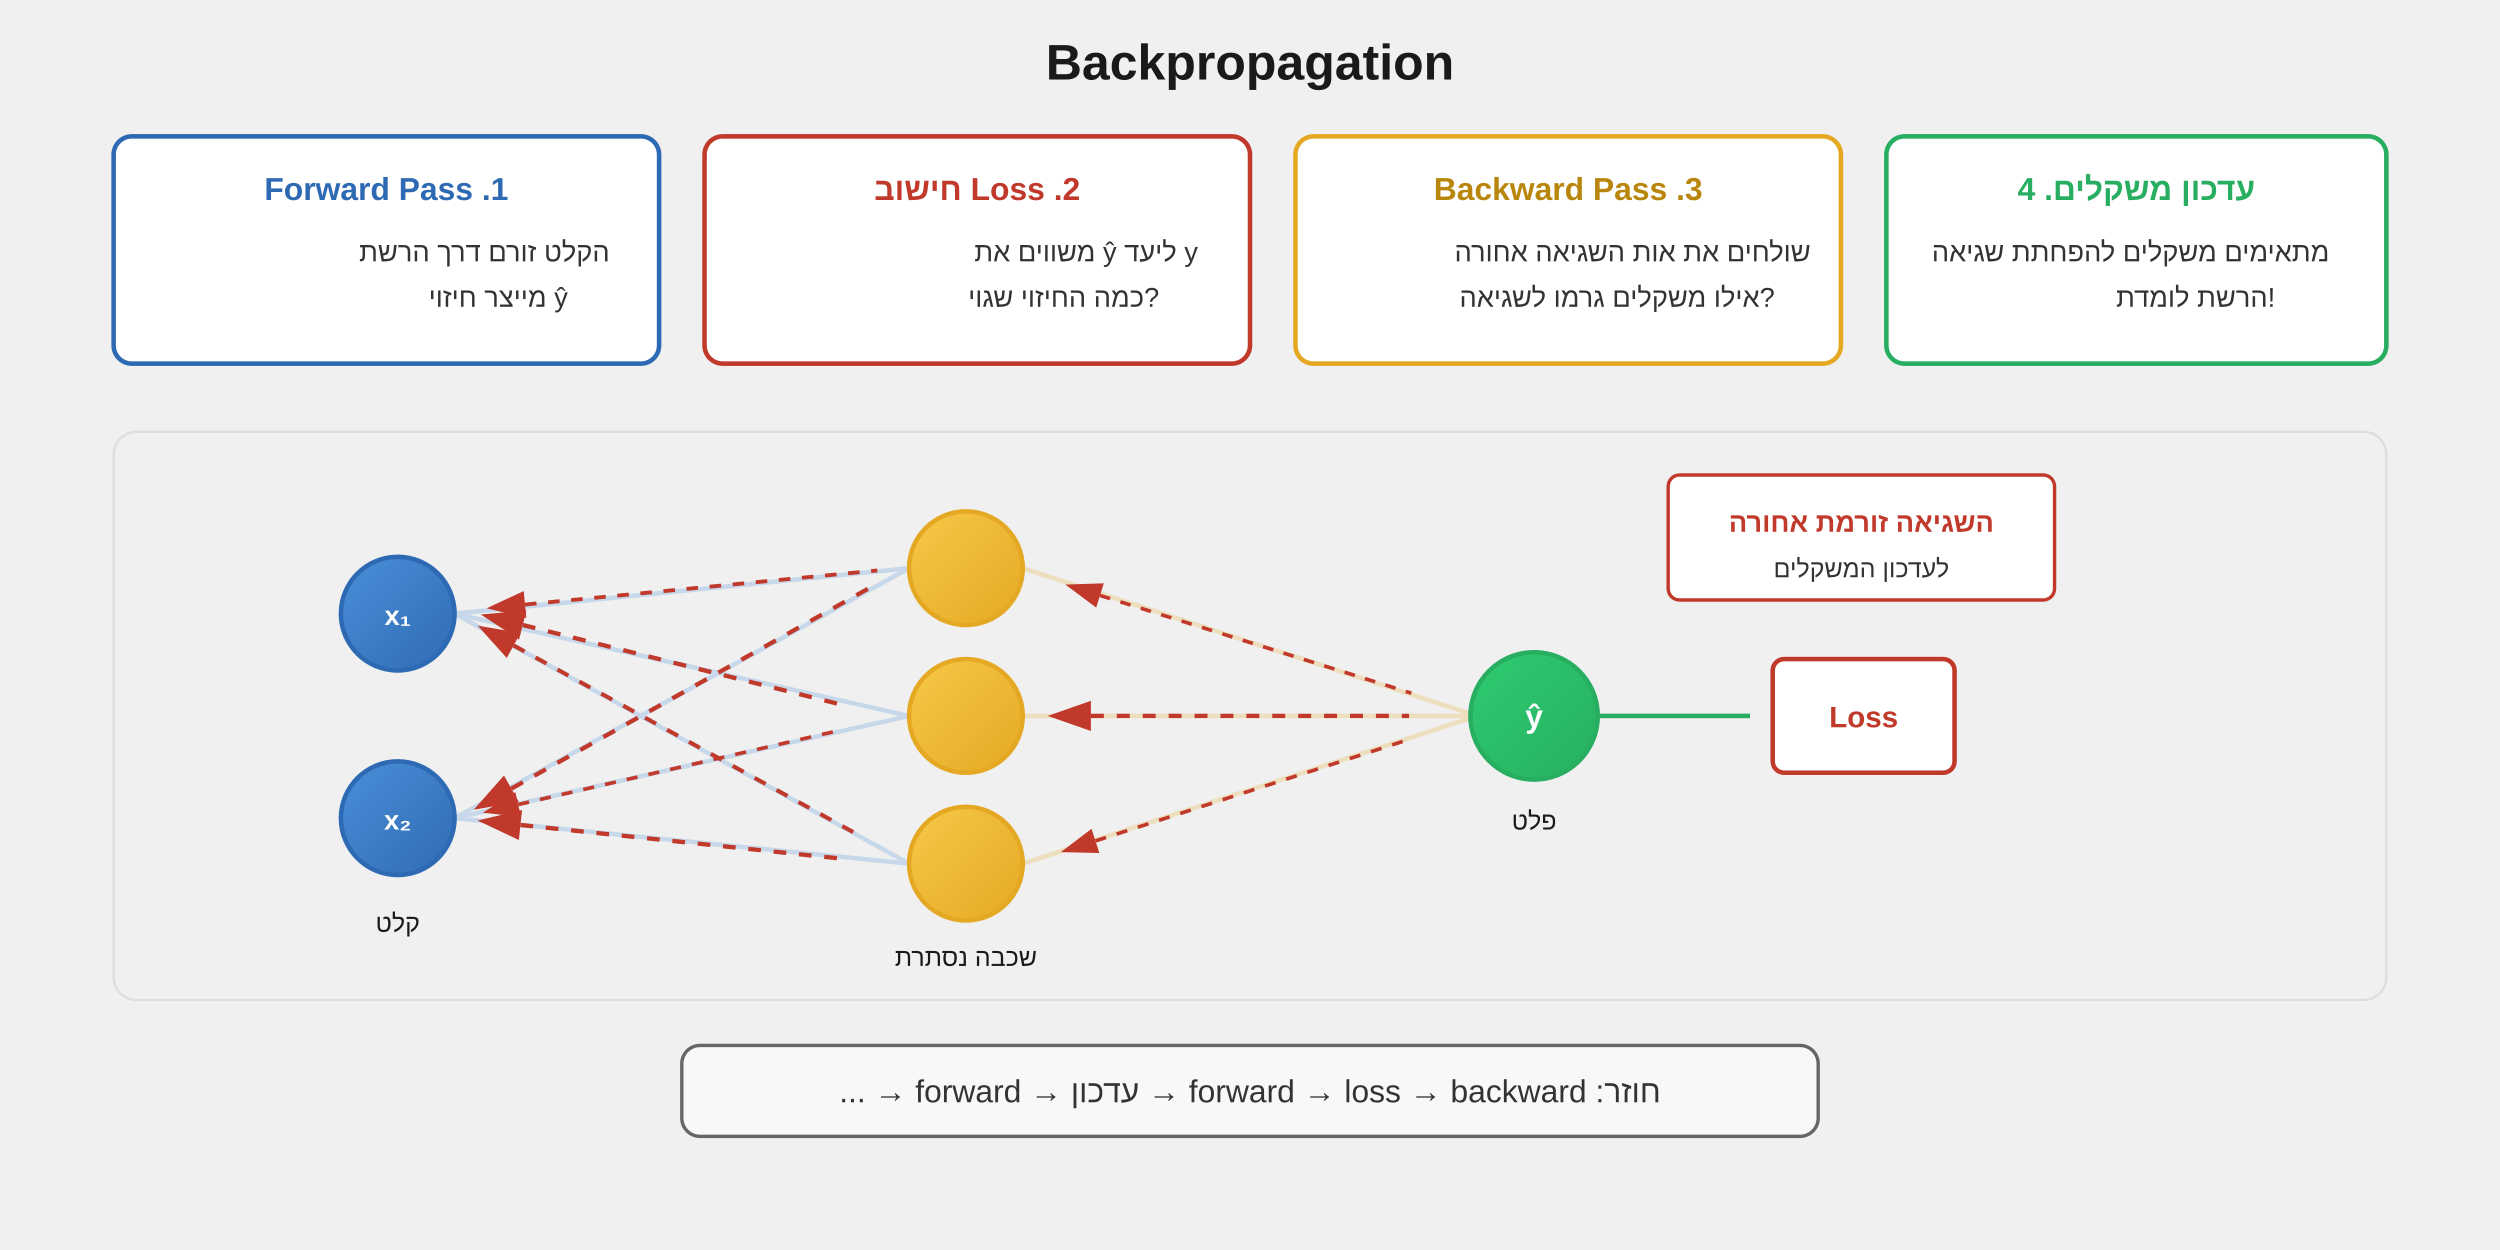
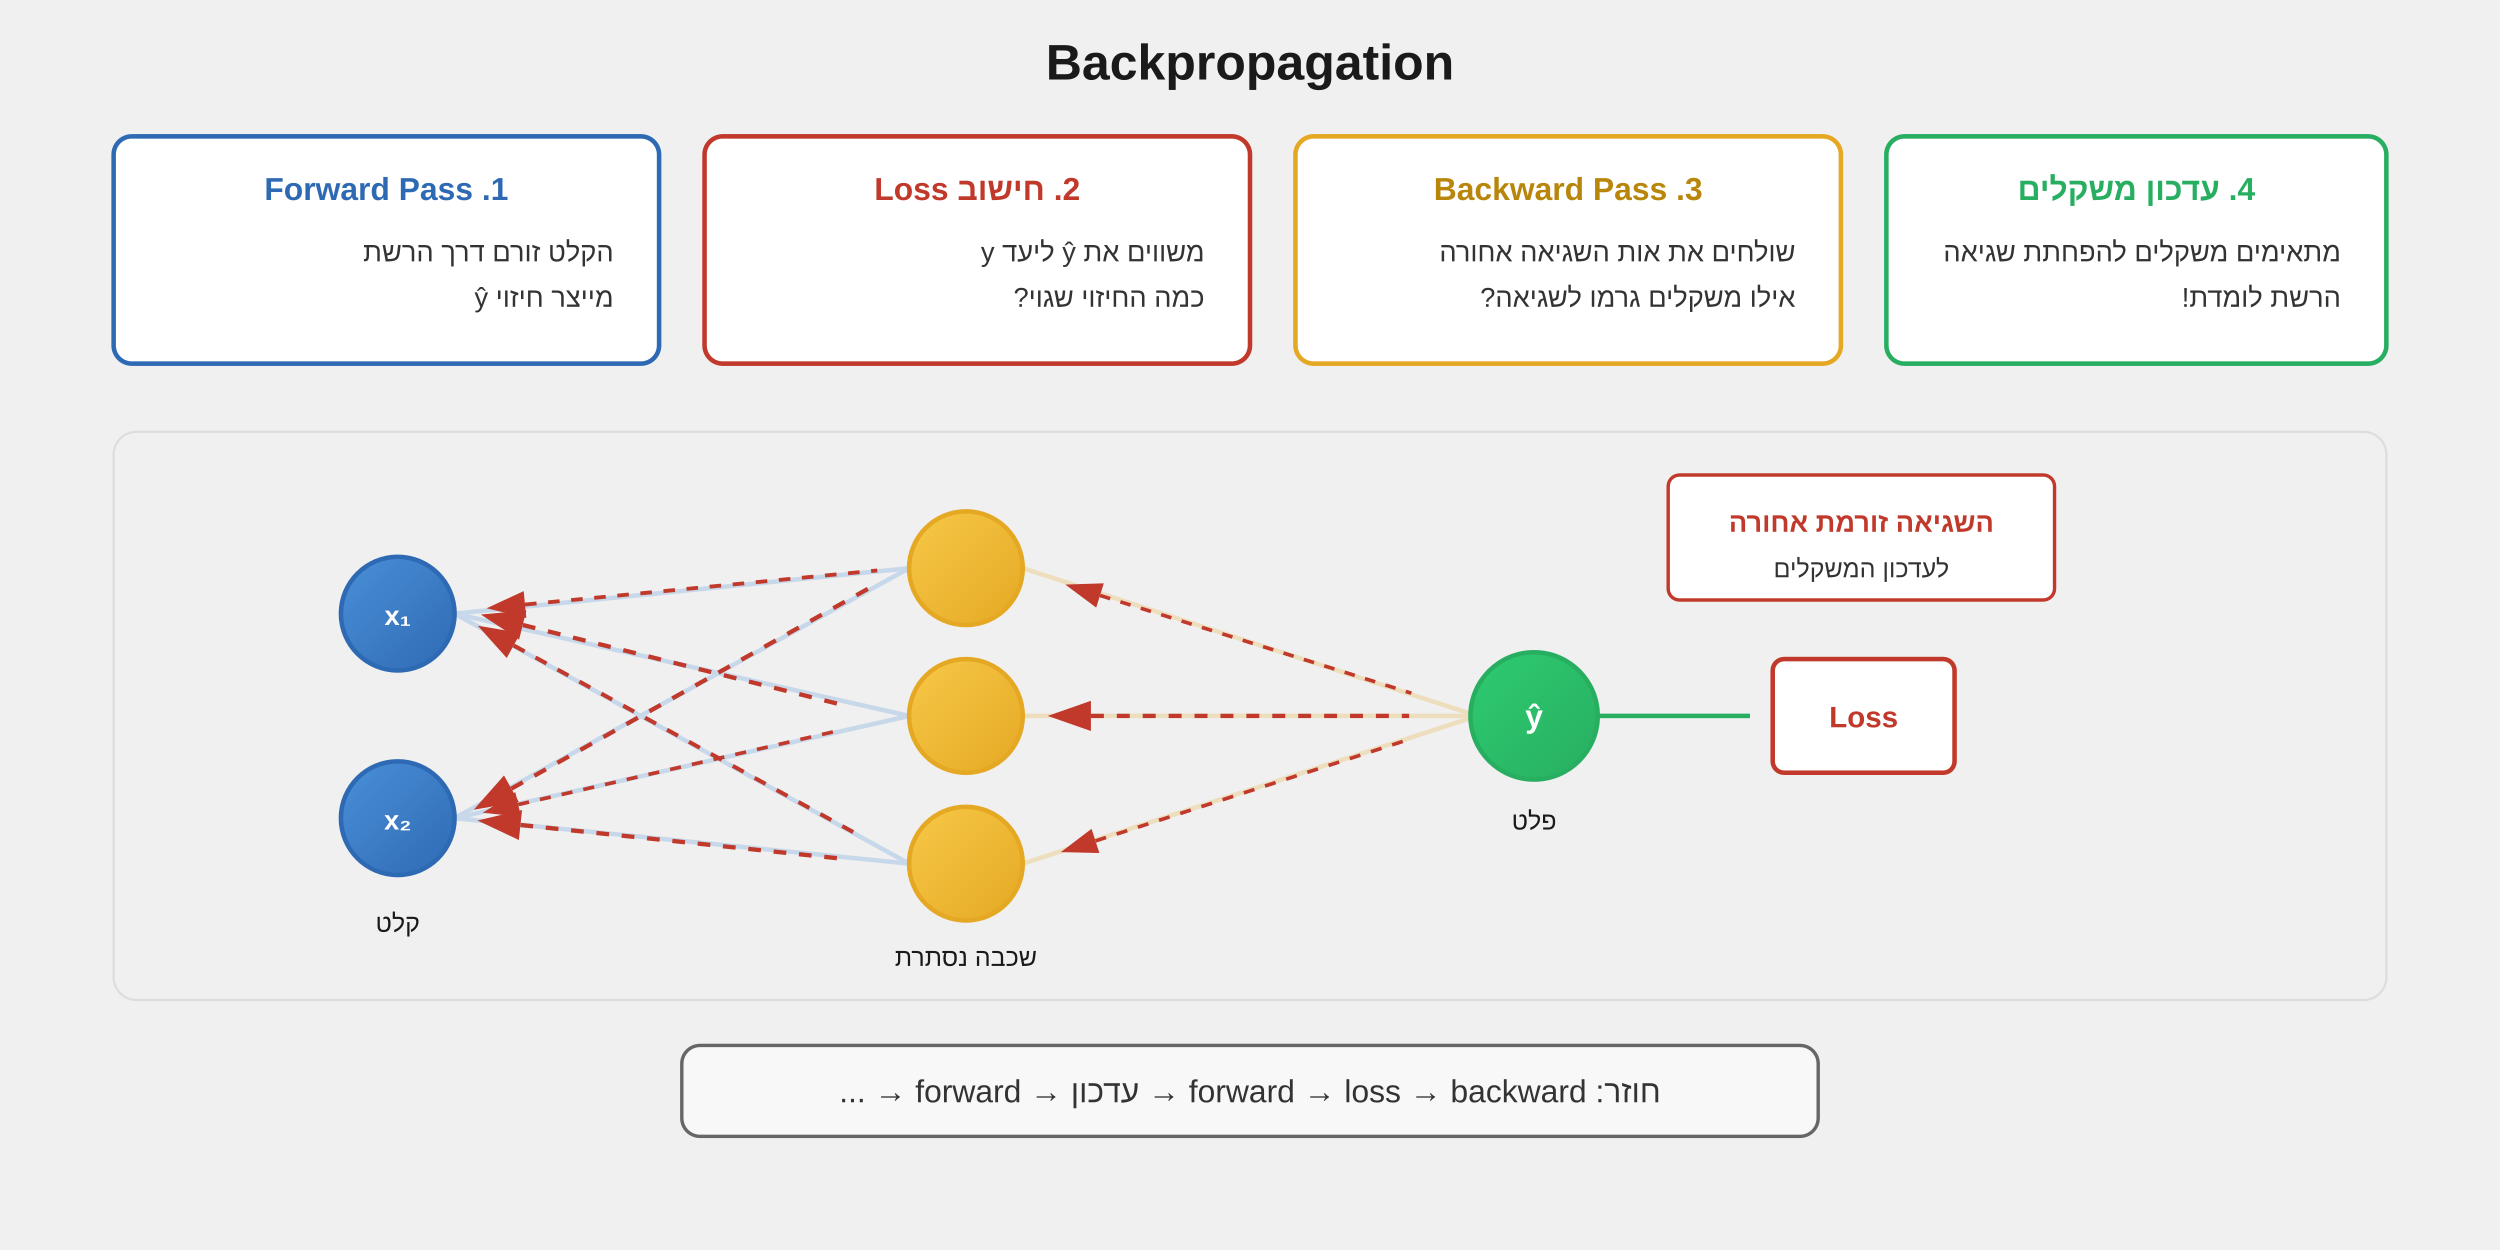
- <svg xmlns="http://www.w3.org/2000/svg" xmlns:xlink="http://www.w3.org/1999/xlink" width="1100" height="550" viewBox="0 0 1100 550">
+ <svg xmlns="http://www.w3.org/2000/svg" xmlns:xlink="http://www.w3.org/1999/xlink" width="1100" height="550" viewBox="0 0 1100 550" direction="rtl">
  <defs>
    <linearGradient id="inputG" x1="0%" y1="0%" x2="100%" y2="100%">
      <stop offset="0%" style="stop-color:#4A90D9" />
      <stop offset="100%" style="stop-color:#2E6AB3" />
    </linearGradient>
    <linearGradient id="hiddenG" x1="0%" y1="0%" x2="100%" y2="100%">
      <stop offset="0%" style="stop-color:#F7C948" />
      <stop offset="100%" style="stop-color:#E5A823" />
    </linearGradient>
    <linearGradient id="outputG" x1="646" y1="96" x2="704" y2="154" gradientUnits="userSpaceOnUse" gradientTransform="translate(0,190)">
      <stop offset="0%" style="stop-color:#2ECC71" />
      <stop offset="100%" style="stop-color:#27AE60" />
    </linearGradient>
    <marker id="arrowBack" markerWidth="10" markerHeight="7" refX="10" refY="3.5" orient="auto">
      <polygon points="0 3.5, 10 0, 10 7" fill="#C0392B" />
    </marker>
    <linearGradient id="linearGradient45" xlink:href="#inputG" x1="149" y1="54" x2="201" y2="106" gradientUnits="userSpaceOnUse" gradientTransform="translate(0,190)" />
    <linearGradient id="linearGradient46" xlink:href="#inputG" x1="149" y1="144" x2="201" y2="196" gradientUnits="userSpaceOnUse" gradientTransform="translate(0,190)" />
    <linearGradient id="linearGradient47" xlink:href="#hiddenG" x1="399" y1="34" x2="451" y2="86" gradientUnits="userSpaceOnUse" gradientTransform="translate(0,190)" />
    <linearGradient id="linearGradient48" xlink:href="#hiddenG" x1="399" y1="99" x2="451" y2="151" gradientUnits="userSpaceOnUse" gradientTransform="translate(0,190)" />
    <linearGradient id="linearGradient49" xlink:href="#hiddenG" x1="399" y1="164" x2="451" y2="216" gradientUnits="userSpaceOnUse" gradientTransform="translate(0,190)" />
  </defs>
-   <text x="550" y="35" text-anchor="middle" font-family="Arial, sans-serif" font-size="22" font-weight="bold" fill="var(--color-text, #1a1a1a)">Backpropagation</text>
+   <text x="550" y="35" text-anchor="middle" direction="ltr" font-family="Arial, sans-serif" font-size="22" font-weight="bold" fill="var(--color-text, #1a1a1a)">Backpropagation</text>
  <rect x="50" y="60" width="240" height="100" fill="var(--color-surface, #ffffff)" stroke="#2e6ab3" stroke-width="2" rx="8" />
-   <text x="170" y="88" text-anchor="middle" font-family="Arial, sans-serif" font-size="14px" font-weight="bold" fill="#2e6ab3">Forward Pass .1</text>
-   <text x="158" y="115" font-family="Arial, sans-serif" font-size="12px" fill="var(--color-text, #333333)">הקלט זורם דרך הרשת</text>
-   <text x="188.621" y="135" font-family="Arial, sans-serif" font-size="12px" fill="var(--color-text, #333333)">מייצר חיזוי ŷ</text>
+   <text x="170" y="88" text-anchor="middle" direction="rtl" font-family="Arial, sans-serif" font-size="14px" font-weight="bold" fill="#2e6ab3">1. Forward Pass</text>
+   <text x="270" y="115" text-anchor="start" direction="rtl" font-family="Arial, sans-serif" font-size="12px" fill="var(--color-text, #333333)">הקלט זורם דרך הרשת</text>
+   <text x="270" y="135" text-anchor="start" direction="rtl" font-family="Arial, sans-serif" font-size="12px" fill="var(--color-text, #333333)">מייצר חיזוי ŷ</text>
  <rect x="310" y="60" width="240" height="100" fill="var(--color-surface, #ffffff)" stroke="#c0392b" stroke-width="2" rx="8" />
-   <text x="430" y="88" text-anchor="middle" font-family="Arial, sans-serif" font-size="14px" font-weight="bold" fill="#c0392b">חישוב Loss .2</text>
-   <text x="428.684" y="115" font-family="Arial, sans-serif" font-size="12px" fill="var(--color-text, #333333)">משווים את ŷ ליעד y</text>
-   <text x="426" y="135" font-family="Arial, sans-serif" font-size="12px" fill="var(--color-text, #333333)">כמה החיזוי שגוי?</text>
+   <text x="430" y="88" text-anchor="middle" direction="rtl" font-family="Arial, sans-serif" font-size="14px" font-weight="bold" fill="#c0392b">2. חישוב Loss</text>
+   <text x="530" y="115" text-anchor="start" direction="rtl" font-family="Arial, sans-serif" font-size="12px" fill="var(--color-text, #333333)">משווים את ŷ ליעד y</text>
+   <text x="530" y="135" text-anchor="start" direction="rtl" font-family="Arial, sans-serif" font-size="12px" fill="var(--color-text, #333333)">כמה החיזוי שגוי?</text>
  <rect x="570" y="60" width="240" height="100" fill="var(--color-surface, #ffffff)" stroke="#e5a823" stroke-width="2" rx="8" />
-   <text x="690" y="88" text-anchor="middle" font-family="Arial, sans-serif" font-size="14px" font-weight="bold" fill="#b8860b">Backward Pass .3</text>
-   <text x="640" y="115" font-family="Arial, sans-serif" font-size="12px" fill="var(--color-text, #333333)">שולחים את אות השגיאה אחורה</text>
-   <text x="642.174" y="135" font-family="Arial, sans-serif" font-size="12px" fill="var(--color-text, #333333)">אילו משקלים גרמו לשגיאה?</text>
+   <text x="690" y="88" text-anchor="middle" direction="rtl" font-family="Arial, sans-serif" font-size="14px" font-weight="bold" fill="#b8860b">3. Backward Pass</text>
+   <text x="790" y="115" text-anchor="start" direction="rtl" font-family="Arial, sans-serif" font-size="12px" fill="var(--color-text, #333333)">שולחים את אות השגיאה אחורה</text>
+   <text x="790" y="135" text-anchor="start" direction="rtl" font-family="Arial, sans-serif" font-size="12px" fill="var(--color-text, #333333)">אילו משקלים גרמו לשגיאה?</text>
  <rect x="830" y="60" width="220" height="100" fill="var(--color-surface, #ffffff)" stroke="#27ae60" stroke-width="2" rx="8" />
-   <text x="940" y="88" text-anchor="middle" font-family="Arial, sans-serif" font-size="14px" font-weight="bold" fill="#27ae60">עדכון משקלים. 4 </text>
-   <text x="850" y="115" font-family="Arial, sans-serif" font-size="12px" fill="var(--color-text, #333333)">מתאימים משקלים להפחתת שגיאה</text>
-   <text x="931.064" y="135" font-family="Arial, sans-serif" font-size="12px" fill="var(--color-text, #333333)">הרשת לומדת!</text>
+   <text x="940" y="88" text-anchor="middle" direction="rtl" font-family="Arial, sans-serif" font-size="14px" font-weight="bold" fill="#27ae60">4. עדכון משקלים</text>
+   <text x="1030" y="115" text-anchor="start" direction="rtl" font-family="Arial, sans-serif" font-size="12px" fill="var(--color-text, #333333)">מתאימים משקלים להפחתת שגיאה</text>
+   <text x="1030" y="135" text-anchor="start" direction="rtl" font-family="Arial, sans-serif" font-size="12px" fill="var(--color-text, #333333)">הרשת לומדת!</text>
  <rect x="50" y="190" width="1000" height="250" fill="none" stroke="var(--color-border, #dddddd)" rx="10" />
  <g opacity="0.25" transform="translate(0,190)">
    <line x1="200" y1="80" x2="400" y2="60" stroke="#4a90d9" stroke-width="2" />
    <line x1="200" y1="80" x2="400" y2="125" stroke="#4a90d9" stroke-width="2" />
    <line x1="200" y1="80" x2="400" y2="190" stroke="#4a90d9" stroke-width="2" />
    <line x1="200" y1="170" x2="400" y2="60" stroke="#4a90d9" stroke-width="2" />
    <line x1="200" y1="170" x2="400" y2="125" stroke="#4a90d9" stroke-width="2" />
    <line x1="200" y1="170" x2="400" y2="190" stroke="#4a90d9" stroke-width="2" />
    <line x1="450" y1="60" x2="650" y2="125" stroke="#e5a823" stroke-width="2" />
    <line x1="450" y1="125" x2="650" y2="125" stroke="#e5a823" stroke-width="2" />
    <line x1="450" y1="190" x2="650" y2="125" stroke="#e5a823" stroke-width="2" />
  </g>
  <line x1="484" y1="262" x2="621" y2="305" stroke="#c0392b" stroke-width="1.6" stroke-dasharray="4.7,4.7" marker-start="url(#arrowBack)" />
  <line x1="480" y1="315" x2="620" y2="315" stroke="#c0392b" stroke-width="1.9" stroke-dasharray="5.7,5.7" marker-start="url(#arrowBack)" />
  <line x1="482" y1="370" x2="621" y2="325" stroke="#c0392b" stroke-width="1.6" stroke-dasharray="4.9,4.9" marker-start="url(#arrowBack)" />
  <line x1="231" y1="266" x2="386" y2="251" stroke="#c0392b" stroke-width="1.7" stroke-dasharray="5.1,5.1" marker-start="url(#arrowBack)" />
  <line x1="230" y1="275" x2="370" y2="310" stroke="#c0392b" stroke-width="1.9" stroke-dasharray="5.7,5.7" marker-start="url(#arrowBack)" />
  <line x1="225" y1="347" x2="382" y2="259" stroke="#c0392b" stroke-width="1.9" stroke-dasharray="5.8,5.8" marker-start="url(#arrowBack)" />
  <line x1="228" y1="354" x2="371" y2="321" stroke="#c0392b" stroke-width="1.6" stroke-dasharray="4.9,4.9" marker-start="url(#arrowBack)" />
  <line x1="226" y1="284" x2="377" y2="367" stroke="#c0392b" stroke-width="1.8" stroke-dasharray="5.5,5.5" marker-start="url(#arrowBack)" />
  <line x1="229" y1="363" x2="372" y2="378" stroke="#c0392b" stroke-width="1.9" stroke-dasharray="5.6,5.6" marker-start="url(#arrowBack)" />
  <circle cx="175" cy="270" r="25" fill="url(#linearGradient45)" stroke="#2e6ab3" stroke-width="2" />
-   <text x="175" y="275" text-anchor="middle" font-family="Arial, sans-serif" font-size="12px" font-weight="bold" fill="#ffffff">x₁</text>
+   <text x="175" y="275" text-anchor="middle" direction="ltr" font-family="Arial, sans-serif" font-size="12px" font-weight="bold" fill="#ffffff">x₁</text>
  <circle cx="175" cy="360" r="25" fill="url(#linearGradient46)" stroke="#2e6ab3" stroke-width="2" />
-   <text x="175" y="365" text-anchor="middle" font-family="Arial, sans-serif" font-size="12px" font-weight="bold" fill="#ffffff">x₂</text>
-   <text x="175" y="410" text-anchor="middle" font-family="Arial, sans-serif" font-size="11px" fill="var(--color-text, #1a1a1a)">קלט</text>
+   <text x="175" y="365" text-anchor="middle" direction="ltr" font-family="Arial, sans-serif" font-size="12px" font-weight="bold" fill="#ffffff">x₂</text>
+   <text x="175" y="410" text-anchor="middle" direction="rtl" font-family="Arial, sans-serif" font-size="11px" fill="var(--color-text, #1a1a1a)">קלט</text>
  <circle cx="425" cy="250" r="25" fill="url(#linearGradient47)" stroke="#e5a823" stroke-width="2" />
  <circle cx="425" cy="315" r="25" fill="url(#linearGradient48)" stroke="#e5a823" stroke-width="2" />
  <circle cx="425" cy="380" r="25" fill="url(#linearGradient49)" stroke="#e5a823" stroke-width="2" />
-   <text x="425" y="425" text-anchor="middle" font-family="Arial, sans-serif" font-size="11px" fill="var(--color-text, #1a1a1a)">שכבה נסתרת</text>
+   <text x="425" y="425" text-anchor="middle" direction="rtl" font-family="Arial, sans-serif" font-size="11px" fill="var(--color-text, #1a1a1a)">שכבה נסתרת</text>
  <circle cx="675" cy="315" r="28" fill="url(#outputG)" stroke="#27ae60" stroke-width="2" />
-   <text x="675" y="320" text-anchor="middle" font-family="Arial, sans-serif" font-size="14px" font-weight="bold" fill="#ffffff">ŷ</text>
-   <text x="675" y="365" text-anchor="middle" font-family="Arial, sans-serif" font-size="11px" fill="var(--color-text, #1a1a1a)">פלט</text>
+   <text x="675" y="320" text-anchor="middle" direction="ltr" font-family="Arial, sans-serif" font-size="14px" font-weight="bold" fill="#ffffff">ŷ</text>
+   <text x="675" y="365" text-anchor="middle" direction="rtl" font-family="Arial, sans-serif" font-size="11px" fill="var(--color-text, #1a1a1a)">פלט</text>
  <line x1="703" y1="315" x2="770" y2="315" stroke="#27ae60" stroke-width="2" />
  <rect x="780" y="290" width="80" height="50" fill="var(--color-surface, #ffffff)" stroke="#c0392b" stroke-width="2" rx="5" />
-   <text x="820" y="320" text-anchor="middle" font-family="Arial, sans-serif" font-size="13px" font-weight="bold" fill="#c0392b">Loss</text>
+   <text x="820" y="320" text-anchor="middle" direction="ltr" font-family="Arial, sans-serif" font-size="13px" font-weight="bold" fill="#c0392b">Loss</text>
  <g transform="translate(-50,-5)">
    <rect x="784" y="214" width="170" height="55" fill="var(--color-surface, #ffffff)" stroke="#c0392b" stroke-width="1.5" rx="5" />
-     <text x="869" y="239" text-anchor="middle" font-family="Arial, sans-serif" font-size="12px" font-weight="bold" fill="#c0392b">השגיאה זורמת אחורה</text>
-     <text x="869" y="259" text-anchor="middle" font-family="Arial, sans-serif" font-size="11px" fill="var(--color-text, #333333)">לעדכון המשקלים</text>
+     <text x="869" y="239" text-anchor="middle" direction="rtl" font-family="Arial, sans-serif" font-size="12px" font-weight="bold" fill="#c0392b">השגיאה זורמת אחורה</text>
+     <text x="869" y="259" text-anchor="middle" direction="rtl" font-family="Arial, sans-serif" font-size="11px" fill="var(--color-text, #333333)">לעדכון המשקלים</text>
  </g>
  <rect x="300" y="460" width="500" height="40" fill="var(--color-surface, #f8f8f8)" stroke="var(--color-border, #666)" stroke-width="1.5" rx="8" />
-   <text x="550" y="485" text-anchor="middle" font-family="Arial, sans-serif" font-size="14" fill="var(--color-text, #333333)" direction="rtl">חוזר: forward → loss → backward → עדכון → forward → ...</text>
+   <text x="550" y="485" text-anchor="middle" direction="rtl" font-family="Arial, sans-serif" font-size="14" fill="var(--color-text, #333333)">חוזר: forward → loss → backward → עדכון → forward → ...</text>
</svg>
